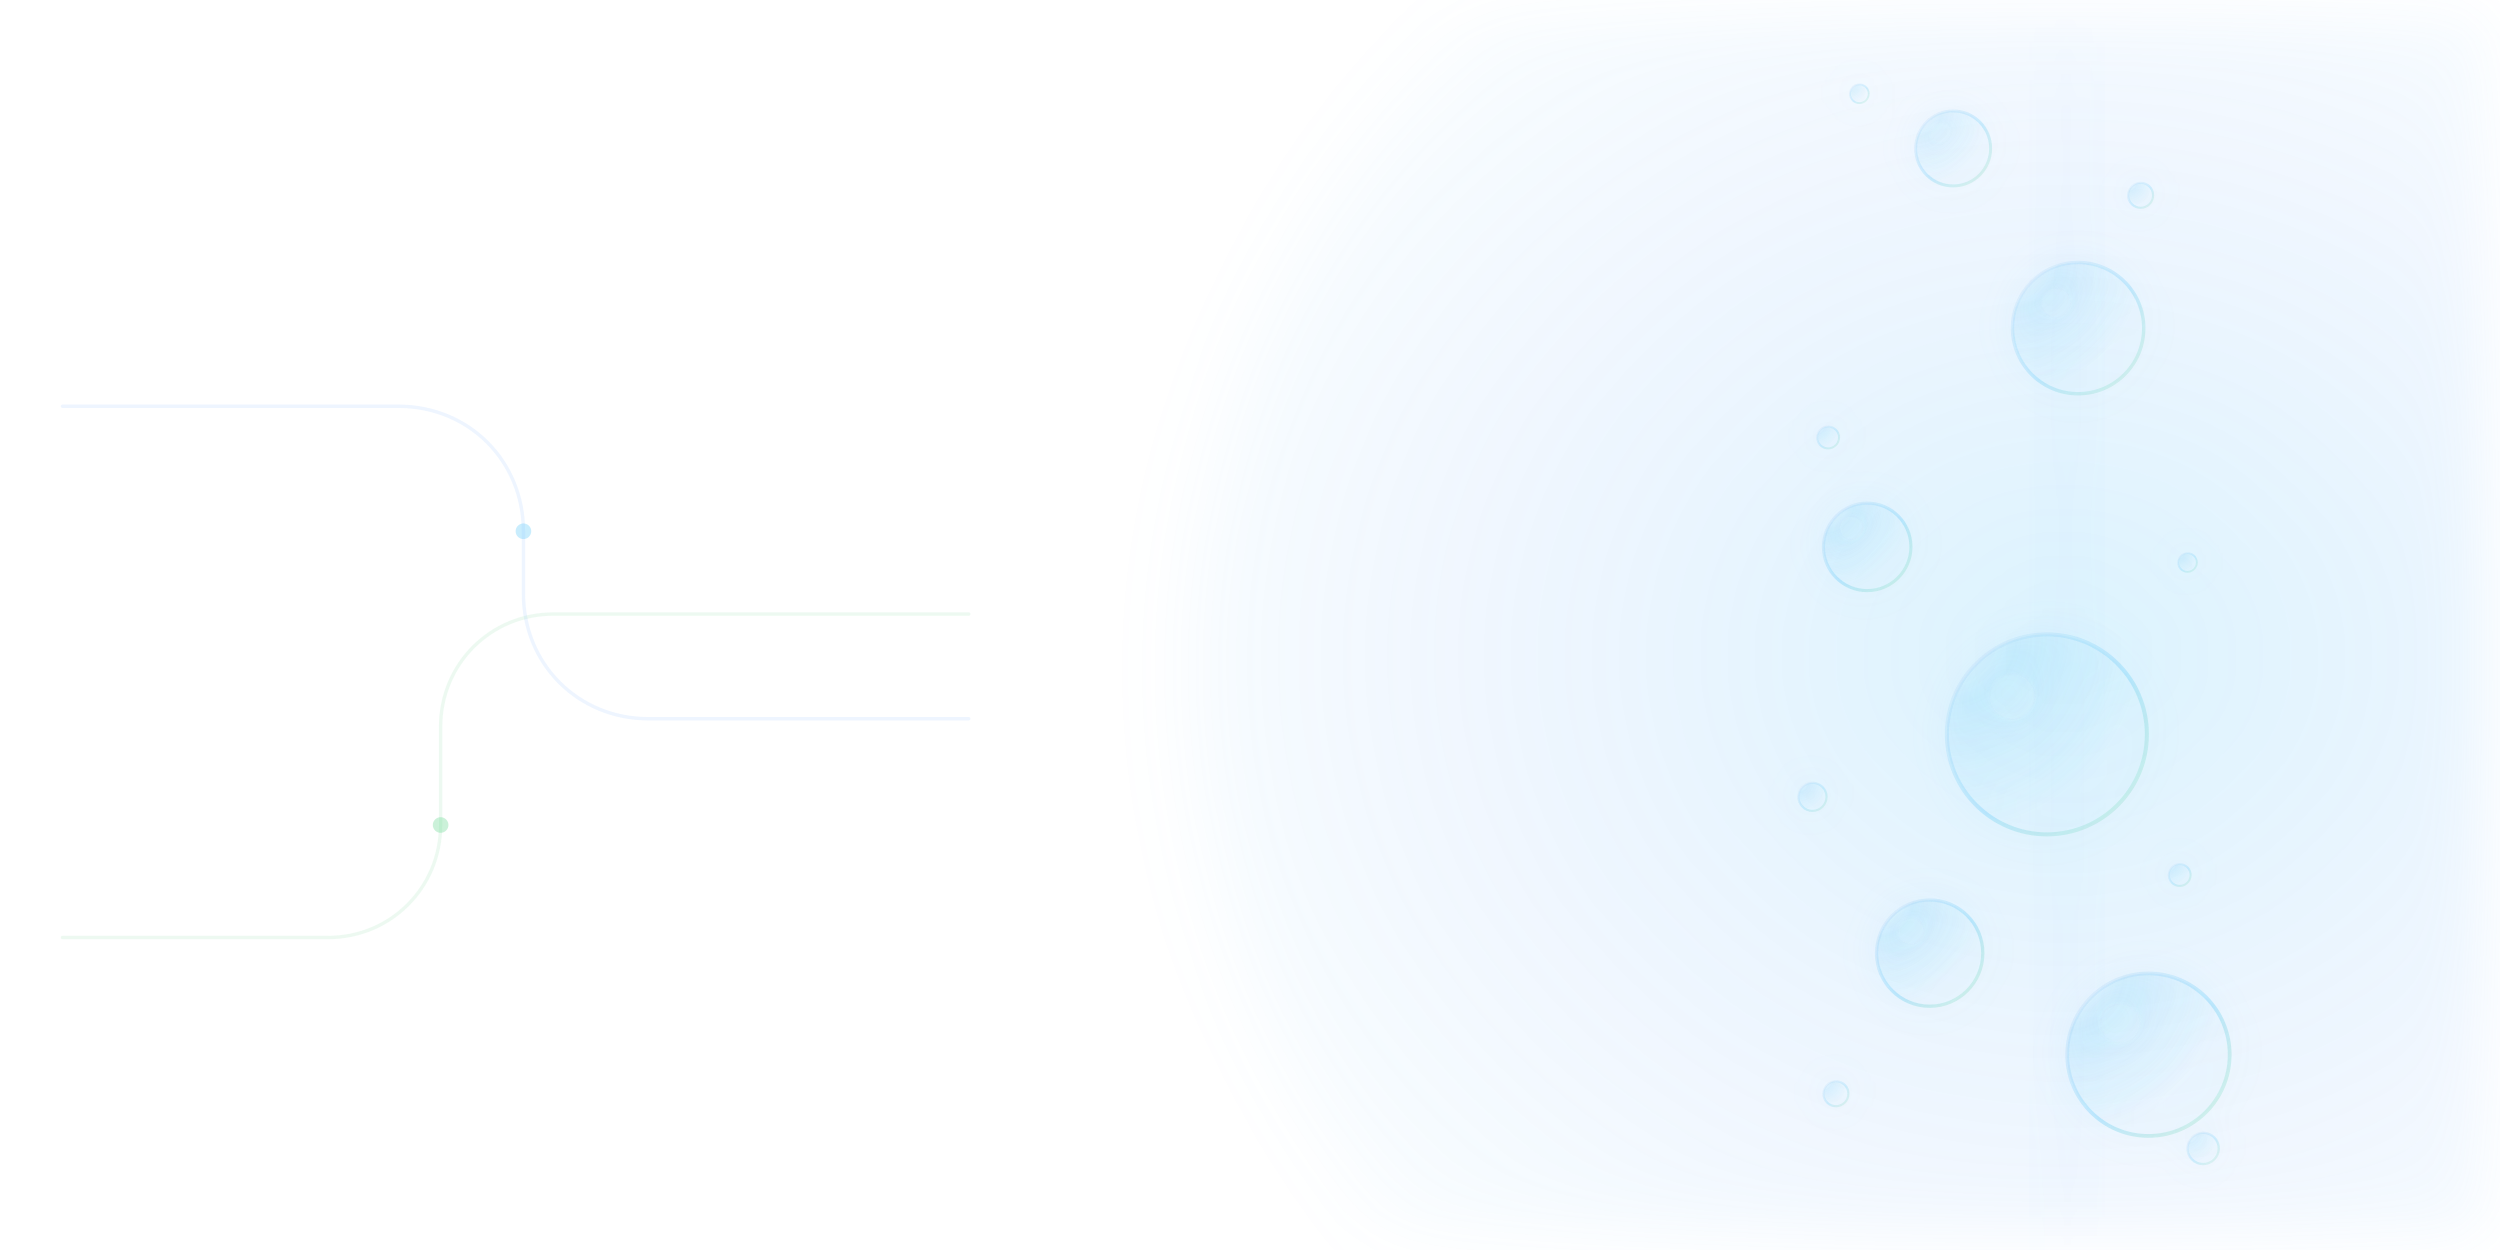
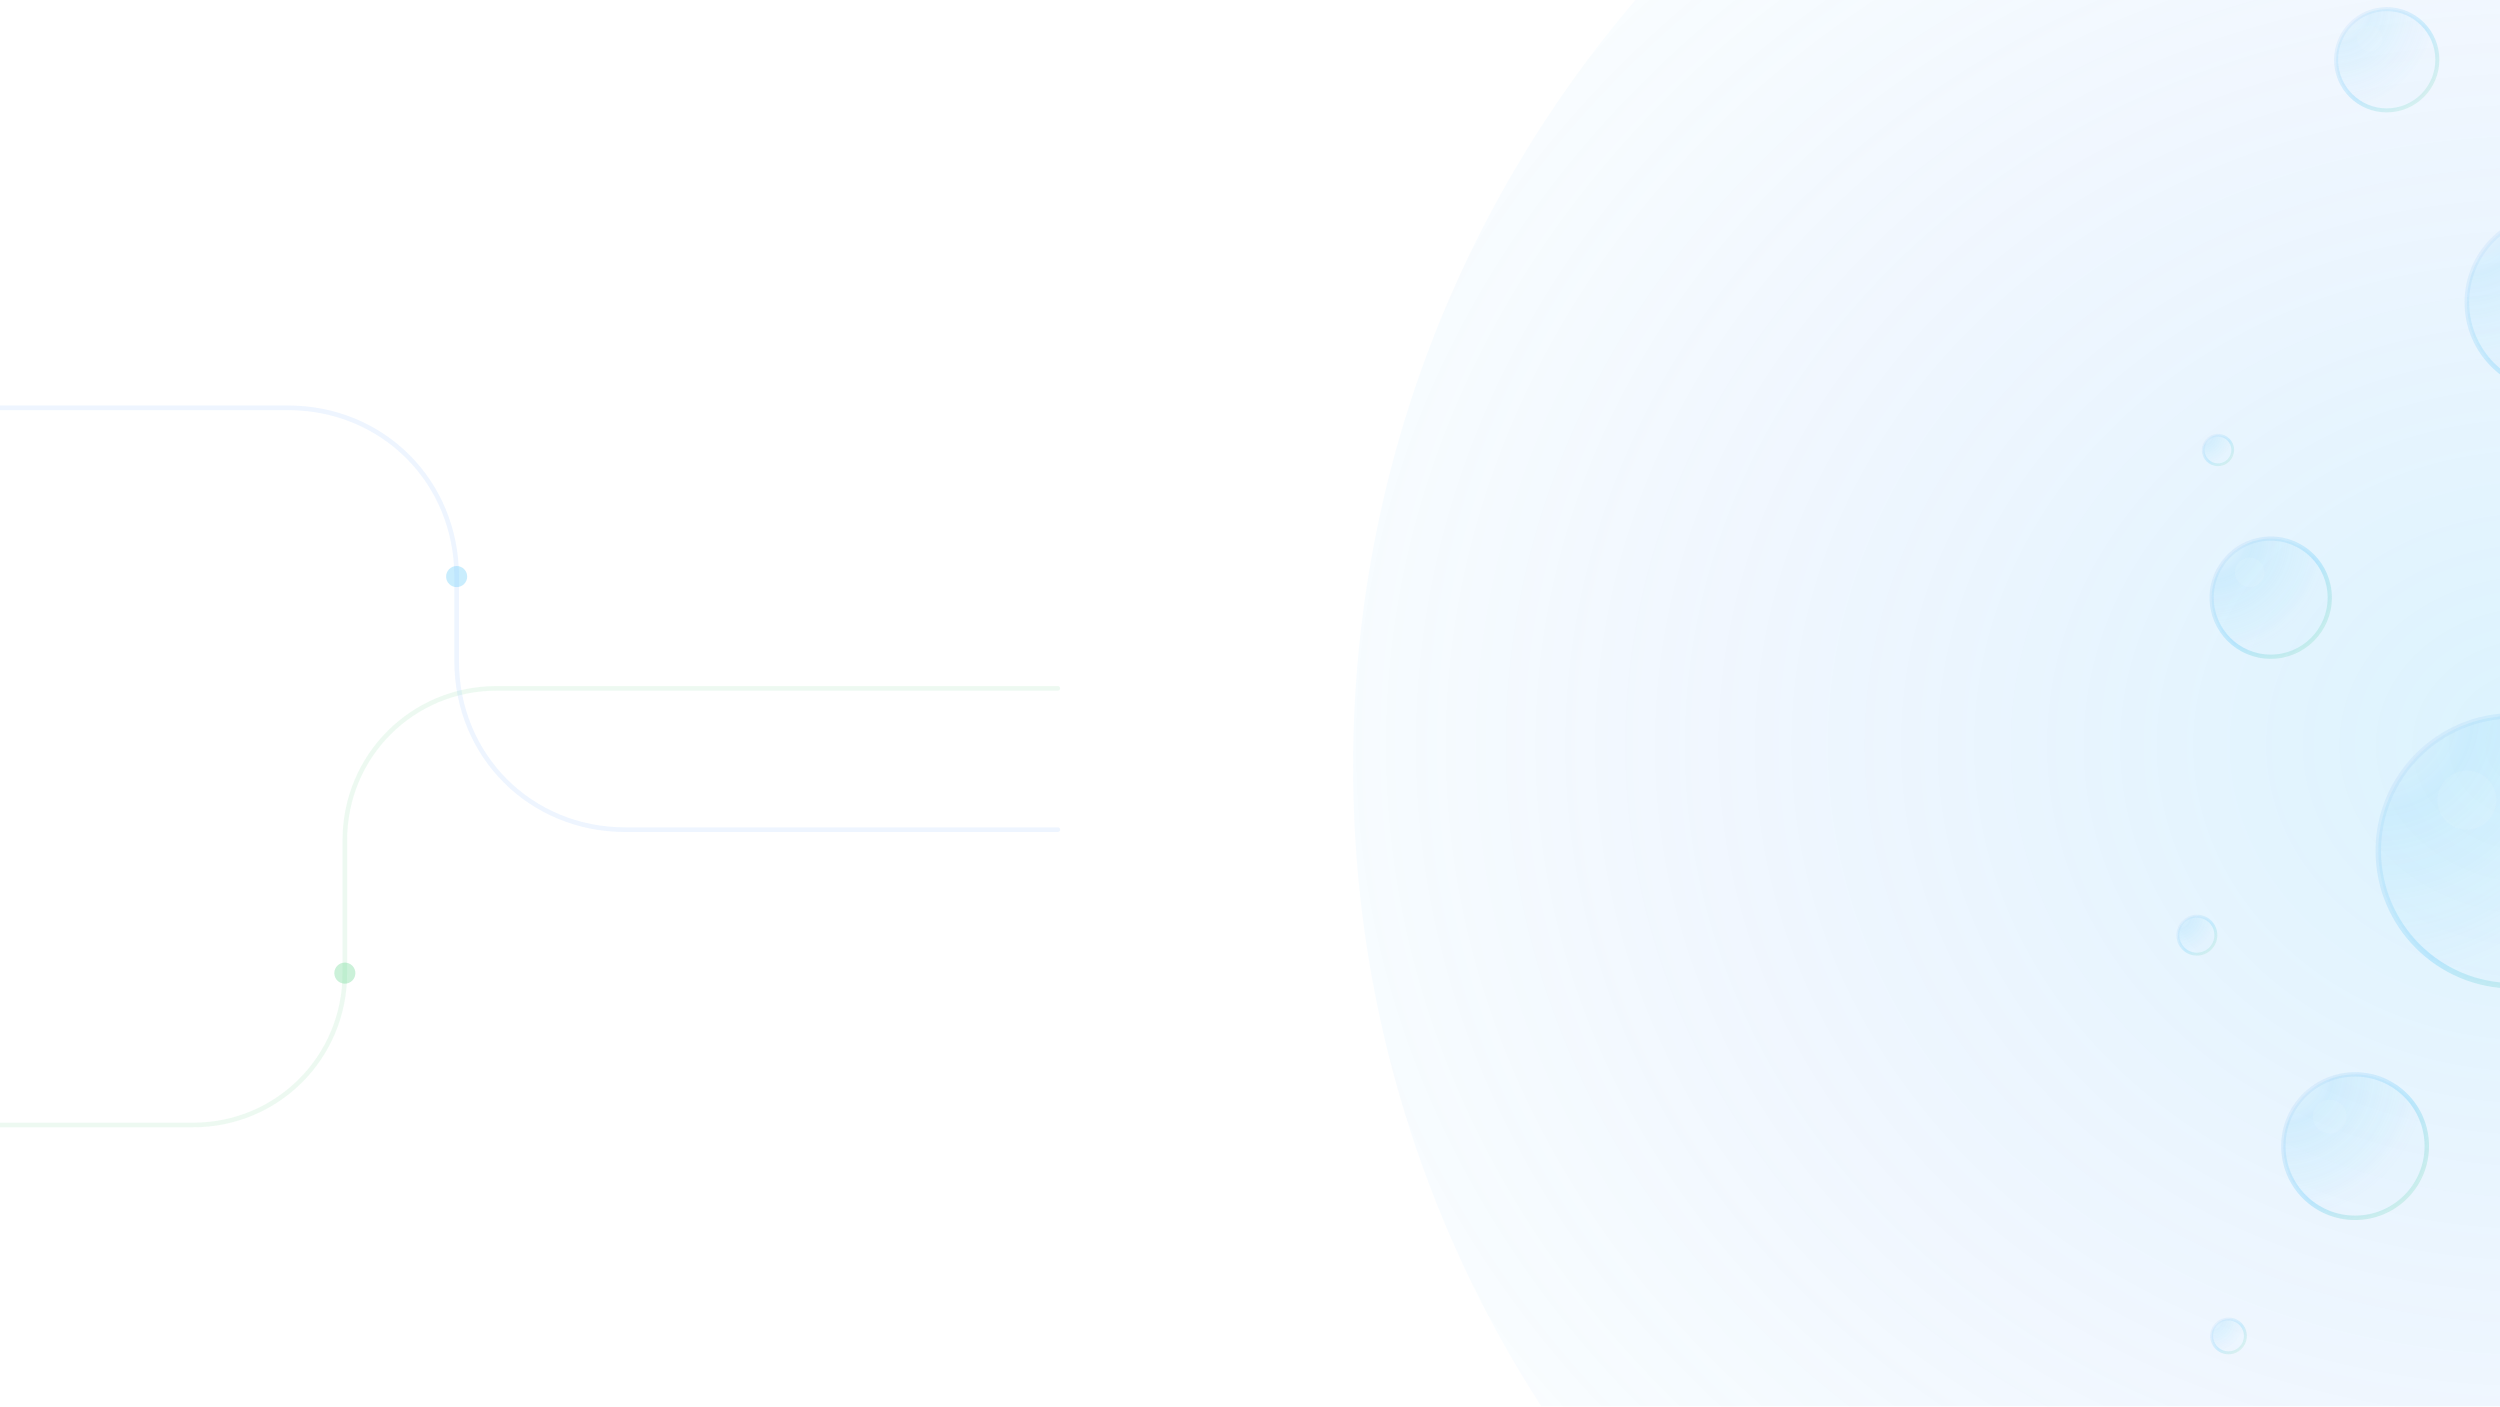
- <svg xmlns="http://www.w3.org/2000/svg" width="1600" height="800" viewBox="0 0 1600 800" preserveAspectRatio="xMidYMid slice" fill="none" role="img" aria-label="Transparent parallax background with bubbles rising on the right">
+ <svg xmlns="http://www.w3.org/2000/svg" width="100%" height="100%" fill="none" aria-label="Transparent parallax background with bubbles rising on the right" preserveAspectRatio="xMidYMid slice" viewBox="0 0 1600 900">
  <defs>
-     <radialGradient id="washBlue" cx="0" cy="0" r="1" gradientUnits="userSpaceOnUse" gradientTransform="translate(980 300) scale(980 620)">
-       <stop offset="0" stop-color="#1D4ED8" stop-opacity="0.18" />
-       <stop offset="0.6" stop-color="#1E3A8A" stop-opacity="0.12" />
-       <stop offset="1" stop-color="#1D4ED8" stop-opacity="0" />
+     <radialGradient id="a" cx="0" cy="0" r="1" gradientTransform="matrix(720 0 0 620 1320 420)" gradientUnits="userSpaceOnUse">
+       <stop offset="0" stop-color="#38bdf8" stop-opacity=".18" />
+       <stop offset=".55" stop-color="#60a5fa" stop-opacity=".09" />
+       <stop offset="1" stop-color="#38bdf8" stop-opacity="0" />
    </radialGradient>
-     <radialGradient id="washGreen" cx="0" cy="0" r="1" gradientUnits="userSpaceOnUse" gradientTransform="translate(1180 760) rotate(-10) scale(900 520)">
-       <stop offset="0" stop-color="#22C55E" stop-opacity="0.10" />
-       <stop offset="0.7" stop-color="#22C55E" stop-opacity="0.05" />
-       <stop offset="1" stop-color="#22C55E" stop-opacity="0" />
+     <radialGradient id="b" cx="0" cy="0" r="1" gradientUnits="objectBoundingBox">
+       <stop offset="0" stop-color="#f8fafc" stop-opacity=".2" />
+       <stop offset=".35" stop-color="#38bdf8" stop-opacity=".16" />
+       <stop offset="1" stop-color="#38bdf8" stop-opacity=".02" />
    </radialGradient>
-     <radialGradient id="columnGlowR" cx="0" cy="0" r="1" gradientUnits="userSpaceOnUse" gradientTransform="translate(1320 420) scale(720 620)">
-       <stop offset="0" stop-color="#38BDF8" stop-opacity="0.18" />
-       <stop offset="0.55" stop-color="#60A5FA" stop-opacity="0.09" />
-       <stop offset="1" stop-color="#38BDF8" stop-opacity="0" />
-     </radialGradient>
-     <radialGradient id="bubbleFill" cx="0" cy="0" r="1" gradientUnits="objectBoundingBox">
-       <stop offset="0" stop-color="#F8FAFC" stop-opacity="0.20" />
-       <stop offset="0.35" stop-color="#38BDF8" stop-opacity="0.16" />
-       <stop offset="1" stop-color="#38BDF8" stop-opacity="0.02" />
-     </radialGradient>
-     <linearGradient id="bubbleStroke" x1="0" y1="0" x2="1" y2="1" gradientUnits="objectBoundingBox">
-       <stop offset="0" stop-color="#CBD5F5" stop-opacity="0.30" />
-       <stop offset="0.55" stop-color="#38BDF8" stop-opacity="0.36" />
-       <stop offset="1" stop-color="#22C55E" stop-opacity="0.16" />
+     <linearGradient id="c" x1="0" x2="1" y1="0" y2="1" gradientUnits="objectBoundingBox">
+       <stop offset="0" stop-color="#cbd5f5" stop-opacity=".3" />
+       <stop offset=".55" stop-color="#38bdf8" stop-opacity=".36" />
+       <stop offset="1" stop-color="#22c55e" stop-opacity=".16" />
    </linearGradient>
-     <filter id="blur26" x="-50%" y="-50%" width="200%" height="200%" color-interpolation-filters="sRGB">
-       <feGaussianBlur stdDeviation="26" />
-     </filter>
-     <filter id="bubbleSoft" x="-80%" y="-80%" width="260%" height="260%" color-interpolation-filters="sRGB">
-       <feGaussianBlur stdDeviation="2.2" result="b" />
-       <feMerge>
-         <feMergeNode in="b" />
-         <feMergeNode in="SourceGraphic" />
-       </feMerge>
-     </filter>
-     <filter id="glow" x="-80%" y="-80%" width="260%" height="260%" color-interpolation-filters="sRGB">
-       <feGaussianBlur stdDeviation="10" result="g" />
-       <feColorMatrix in="g" type="matrix" values="1 0 0 0 0                 0 1 0 0 0                 0 0 1 0 0                 0 0 0 0.52 0" result="ga" />
-       <feMerge>
-         <feMergeNode in="ga" />
-         <feMergeNode in="SourceGraphic" />
-       </feMerge>
-     </filter>
  </defs>
-   <g id="parallax-back">
-     <ellipse cx="1320" cy="430" rx="560" ry="560" fill="url(#columnGlowR)" filter="url(#blur26)" />
-     <path d="M1330 840C1350 740 1300 650 1320 560C1340 470 1300 390 1315 300C1330 210 1300 150 1315 40" stroke="#38BDF8" stroke-opacity="0.10" stroke-width="12" filter="url(#blur26)" />
+   <g transform="translate(-160 -90) scale(1.35)">
+     <circle cx="1320" cy="430" r="560" fill="url(#a)" />
+     <path stroke="#38bdf8" stroke-opacity=".1" stroke-width="12" d="M1330 840c20-100-30-190-10-280s-20-170-5-260-15-150 0-260" />
  </g>
-   <g id="parallax-bubbles" filter="url(#glow)">
-     <g transform="translate(1375 675)">
-       <circle cx="0" cy="0" r="52" fill="url(#bubbleFill)" opacity="0.78" />
-       <circle cx="0" cy="0" r="52" fill="none" stroke="url(#bubbleStroke)" stroke-width="2.4" opacity="0.70" />
-       <circle cx="-18" cy="-20" r="12" fill="#F8FAFC" opacity="0.10" filter="url(#bubbleSoft)" />
+   <g transform="translate(1696.25 821.25) scale(1.35)">
+     <circle r="52" fill="url(#b)" opacity=".78" />
+     <circle r="52" stroke="url(#c)" stroke-width="2.4" opacity=".7" />
+     <circle cx="-18" cy="-20" r="12" fill="#f8fafc" opacity=".1" />
+   </g>
+   <g transform="translate(1507.25 733.5) scale(1.35)">
+     <circle r="34" fill="url(#b)" opacity=".82" />
+     <circle r="34" stroke="url(#c)" stroke-width="2.1" opacity=".7" />
+     <circle cx="-12" cy="-14" r="8" fill="#f8fafc" opacity=".1" />
+   </g>
+   <g transform="translate(1608.5 544.5) scale(1.35)">
+     <circle r="64" fill="url(#b)" opacity=".7" />
+     <circle r="64" stroke="url(#c)" stroke-width="2.6" opacity=".65" />
+     <circle cx="-22" cy="-24" r="14" fill="#f8fafc" opacity=".1" />
+   </g>
+   <g transform="translate(1453.25 382.5) scale(1.35)">
+     <circle r="28" fill="url(#b)" opacity=".8" />
+     <circle r="28" stroke="url(#c)" stroke-width="2" opacity=".68" />
+     <circle cx="-10" cy="-12" r="7" fill="#f8fafc" opacity=".1" />
+   </g>
+   <g transform="translate(1635.5 193.5) scale(1.35)">
+     <circle r="42" fill="url(#b)" opacity=".72" />
+     <circle r="42" stroke="url(#c)" stroke-width="2.2" opacity=".62" />
+     <circle cx="-14" cy="-16" r="9" fill="#f8fafc" opacity=".1" />
+   </g>
+   <g transform="translate(1527.5 38.25) scale(1.35)">
+     <circle r="24" fill="url(#b)" opacity=".72" />
+     <circle r="24" stroke="url(#c)" stroke-width="1.9" opacity=".6" />
+     <circle cx="-8" cy="-10" r="6" fill="#f8fafc" opacity=".1" />
+   </g>
+   <g opacity=".75">
+     <g transform="translate(1743.5 902.25) scale(1.35)">
+       <circle r="10" fill="url(#b)" />
+       <circle r="10" stroke="url(#c)" stroke-width="1.5" opacity=".7" />
    </g>
-     <g transform="translate(1235 610)">
-       <circle cx="0" cy="0" r="34" fill="url(#bubbleFill)" opacity="0.82" />
-       <circle cx="0" cy="0" r="34" fill="none" stroke="url(#bubbleStroke)" stroke-width="2.1" opacity="0.70" />
-       <circle cx="-12" cy="-14" r="8" fill="#F8FAFC" opacity="0.10" filter="url(#bubbleSoft)" />
+     <g transform="translate(1426.25 855) scale(1.35)">
+       <circle r="8" fill="url(#b)" />
+       <circle r="8" stroke="url(#c)" stroke-width="1.4" opacity=".7" />
    </g>
-     <g transform="translate(1310 470)">
-       <circle cx="0" cy="0" r="64" fill="url(#bubbleFill)" opacity="0.70" />
-       <circle cx="0" cy="0" r="64" fill="none" stroke="url(#bubbleStroke)" stroke-width="2.6" opacity="0.65" />
-       <circle cx="-22" cy="-24" r="14" fill="#F8FAFC" opacity="0.10" filter="url(#bubbleSoft)" />
+     <g transform="translate(1723.25 666) scale(1.35)">
+       <circle r="7" fill="url(#b)" />
+       <circle r="7" stroke="url(#c)" stroke-width="1.3" opacity=".7" />
    </g>
-     <g transform="translate(1195 350)">
-       <circle cx="0" cy="0" r="28" fill="url(#bubbleFill)" opacity="0.80" />
-       <circle cx="0" cy="0" r="28" fill="none" stroke="url(#bubbleStroke)" stroke-width="2.0" opacity="0.68" />
-       <circle cx="-10" cy="-12" r="7" fill="#F8FAFC" opacity="0.10" filter="url(#bubbleSoft)" />
+     <g transform="translate(1406 598.5) scale(1.35)">
+       <circle r="9" fill="url(#b)" />
+       <circle r="9" stroke="url(#c)" stroke-width="1.4" opacity=".7" />
    </g>
-     <g transform="translate(1330 210)">
-       <circle cx="0" cy="0" r="42" fill="url(#bubbleFill)" opacity="0.72" />
-       <circle cx="0" cy="0" r="42" fill="none" stroke="url(#bubbleStroke)" stroke-width="2.2" opacity="0.62" />
-       <circle cx="-14" cy="-16" r="9" fill="#F8FAFC" opacity="0.10" filter="url(#bubbleSoft)" />
+     <g transform="translate(1730 396) scale(1.35)">
+       <circle r="6" fill="url(#b)" />
+       <circle r="6" stroke="url(#c)" stroke-width="1.2" opacity=".7" />
    </g>
-     <g transform="translate(1250 95)">
-       <circle cx="0" cy="0" r="24" fill="url(#bubbleFill)" opacity="0.72" />
-       <circle cx="0" cy="0" r="24" fill="none" stroke="url(#bubbleStroke)" stroke-width="1.9" opacity="0.60" />
-       <circle cx="-8" cy="-10" r="6" fill="#F8FAFC" opacity="0.10" filter="url(#bubbleSoft)" />
+     <g transform="translate(1419.5 288) scale(1.35)">
+       <circle r="7" fill="url(#b)" />
+       <circle r="7" stroke="url(#c)" stroke-width="1.3" opacity=".7" />
    </g>
-     <g opacity="0.75">
-       <g transform="translate(1410 735)">
-         <circle cx="0" cy="0" r="10" fill="url(#bubbleFill)" />
-         <circle cx="0" cy="0" r="10" fill="none" stroke="url(#bubbleStroke)" stroke-width="1.5" opacity="0.7" />
-       </g>
-       <g transform="translate(1175 700)">
-         <circle cx="0" cy="0" r="8" fill="url(#bubbleFill)" />
-         <circle cx="0" cy="0" r="8" fill="none" stroke="url(#bubbleStroke)" stroke-width="1.4" opacity="0.7" />
-       </g>
-       <g transform="translate(1395 560)">
-         <circle cx="0" cy="0" r="7" fill="url(#bubbleFill)" />
-         <circle cx="0" cy="0" r="7" fill="none" stroke="url(#bubbleStroke)" stroke-width="1.3" opacity="0.7" />
-       </g>
-       <g transform="translate(1160 510)">
-         <circle cx="0" cy="0" r="9" fill="url(#bubbleFill)" />
-         <circle cx="0" cy="0" r="9" fill="none" stroke="url(#bubbleStroke)" stroke-width="1.4" opacity="0.7" />
-       </g>
-       <g transform="translate(1400 360)">
-         <circle cx="0" cy="0" r="6" fill="url(#bubbleFill)" />
-         <circle cx="0" cy="0" r="6" fill="none" stroke="url(#bubbleStroke)" stroke-width="1.2" opacity="0.7" />
-       </g>
-       <g transform="translate(1170 280)">
-         <circle cx="0" cy="0" r="7" fill="url(#bubbleFill)" />
-         <circle cx="0" cy="0" r="7" fill="none" stroke="url(#bubbleStroke)" stroke-width="1.3" opacity="0.7" />
-       </g>
-       <g transform="translate(1370 125)">
-         <circle cx="0" cy="0" r="8" fill="url(#bubbleFill)" />
-         <circle cx="0" cy="0" r="8" fill="none" stroke="url(#bubbleStroke)" stroke-width="1.4" opacity="0.7" />
-       </g>
-       <g transform="translate(1190 60)">
-         <circle cx="0" cy="0" r="6" fill="url(#bubbleFill)" />
-         <circle cx="0" cy="0" r="6" fill="none" stroke="url(#bubbleStroke)" stroke-width="1.2" opacity="0.7" />
-       </g>
+     <g transform="translate(1689.5 78.75) scale(1.35)">
+       <circle r="8" fill="url(#b)" />
+       <circle r="8" stroke="url(#c)" stroke-width="1.4" opacity=".7" />
+     </g>
+     <g transform="translate(1446.5 -9) scale(1.35)">
+       <circle r="6" fill="url(#b)" />
+       <circle r="6" stroke="url(#c)" stroke-width="1.2" opacity=".7" />
    </g>
  </g>
-   <g id="parallax-front" opacity="0.9">
-     <path d="M40 260H255C300 260 335 295 335 340V380C335 425 370 460 415 460H620" stroke="#60A5FA" stroke-opacity="0.12" stroke-width="2.2" stroke-linecap="round" />
-     <path d="M40 600H210C250 600 282 568 282 528V465C282 425 314 393 354 393H620" stroke="#22C55E" stroke-opacity="0.09" stroke-width="2.2" stroke-linecap="round" />
-     <circle cx="335" cy="340" r="5" fill="#38BDF8" opacity="0.30" />
-     <circle cx="282" cy="528" r="5" fill="#22C55E" opacity="0.26" />
+   <g opacity=".9" transform="translate(-160 -90) scale(1.35)">
+     <path stroke="#60a5fa" stroke-linecap="round" stroke-opacity=".12" stroke-width="2.2" d="M40 260h215c45 0 80 35 80 80v40c0 45 35 80 80 80h205" />
+     <path stroke="#22c55e" stroke-linecap="round" stroke-opacity=".09" stroke-width="2.2" d="M40 600h170c40 0 72-32 72-72v-63c0-40 32-72 72-72h266" />
+     <circle cx="335" cy="340" r="5" fill="#38bdf8" opacity=".3" />
+     <circle cx="282" cy="528" r="5" fill="#22c55e" opacity=".26" />
  </g>
</svg>
